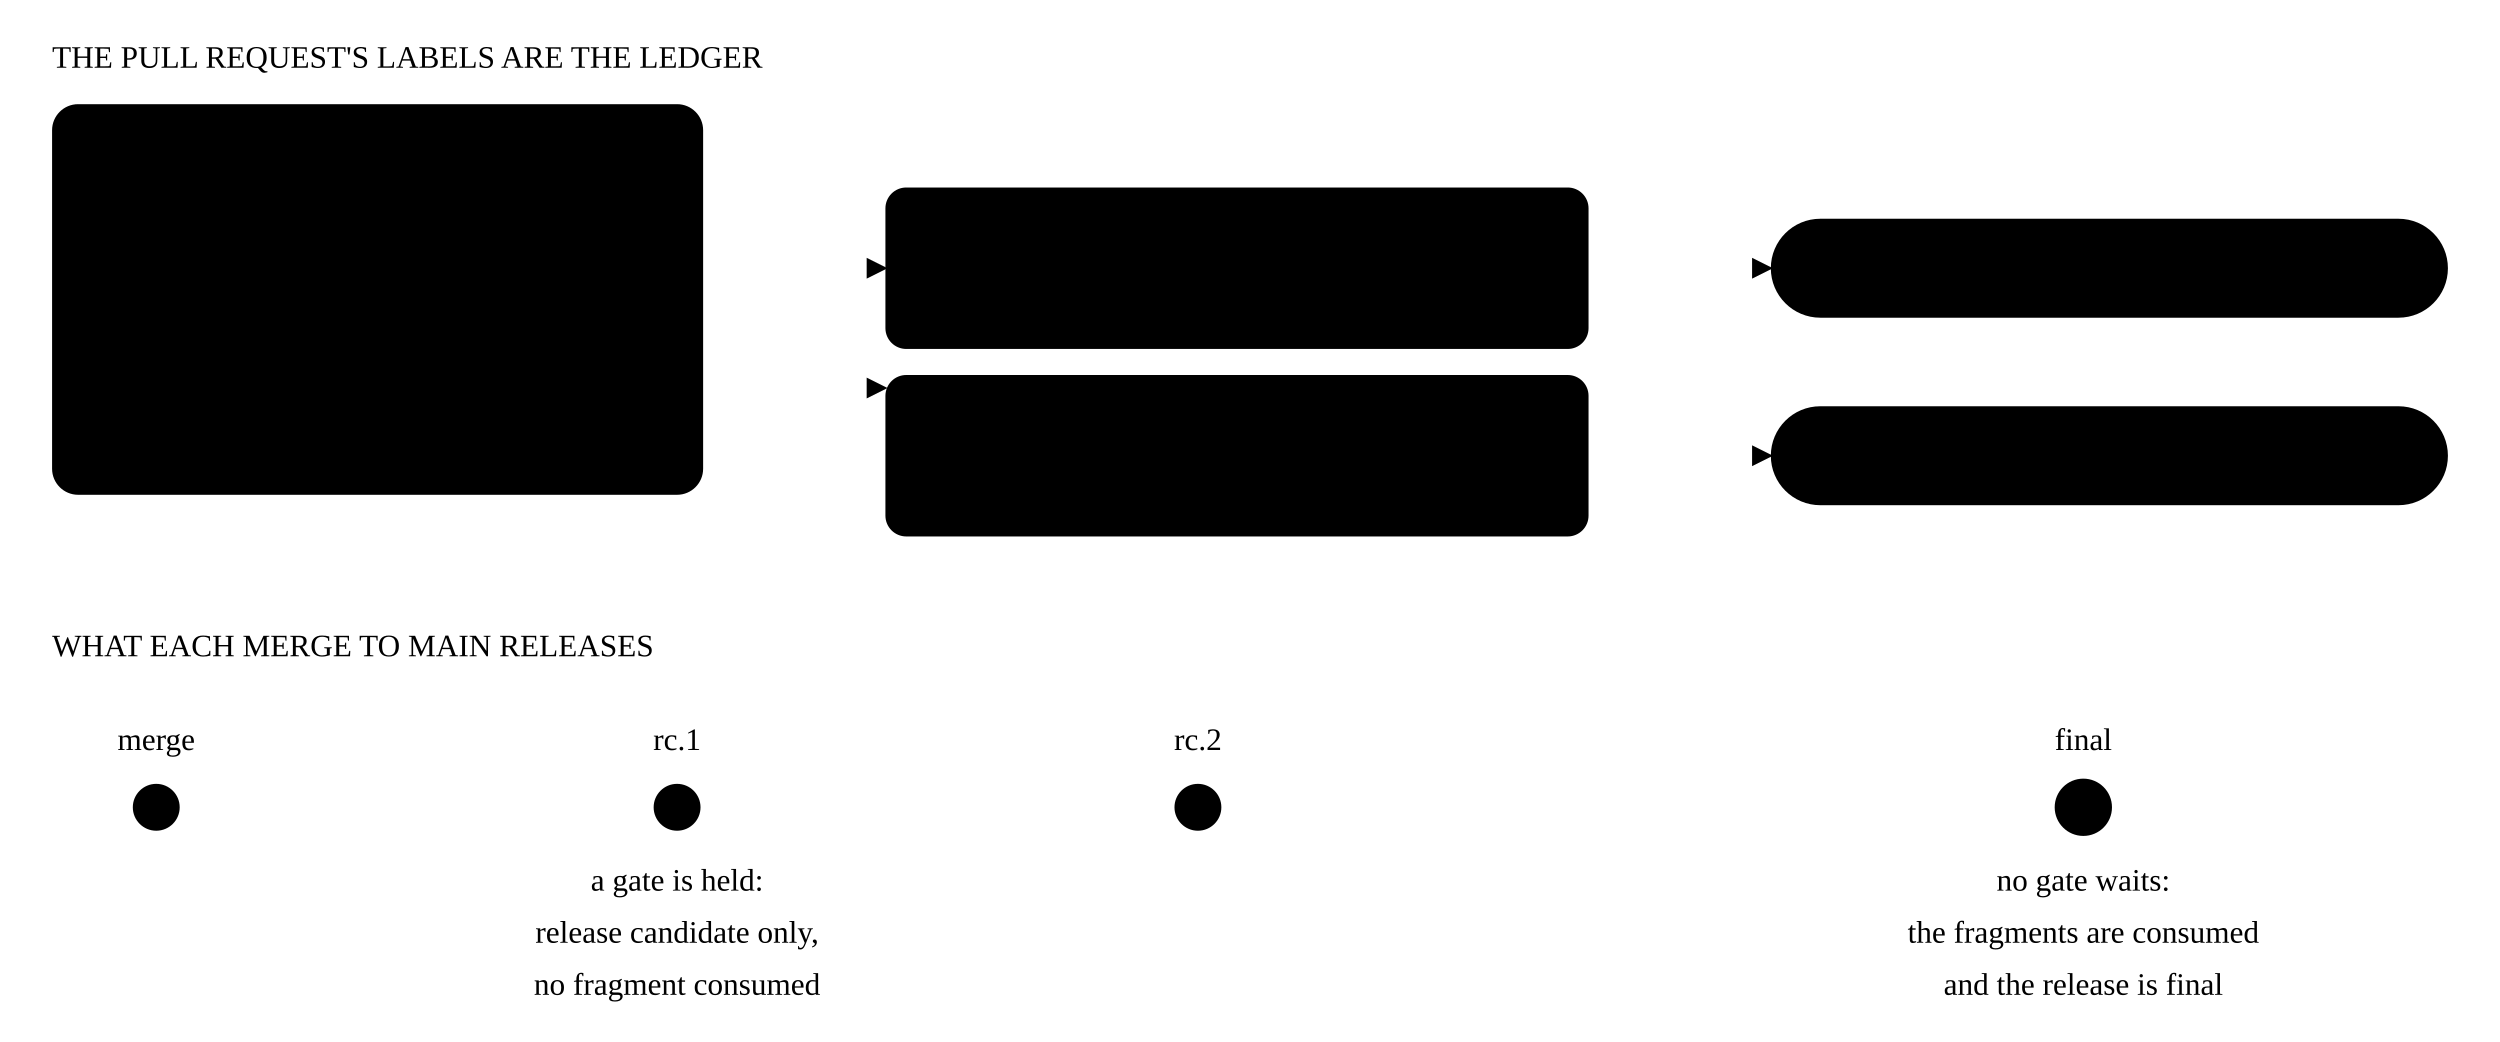
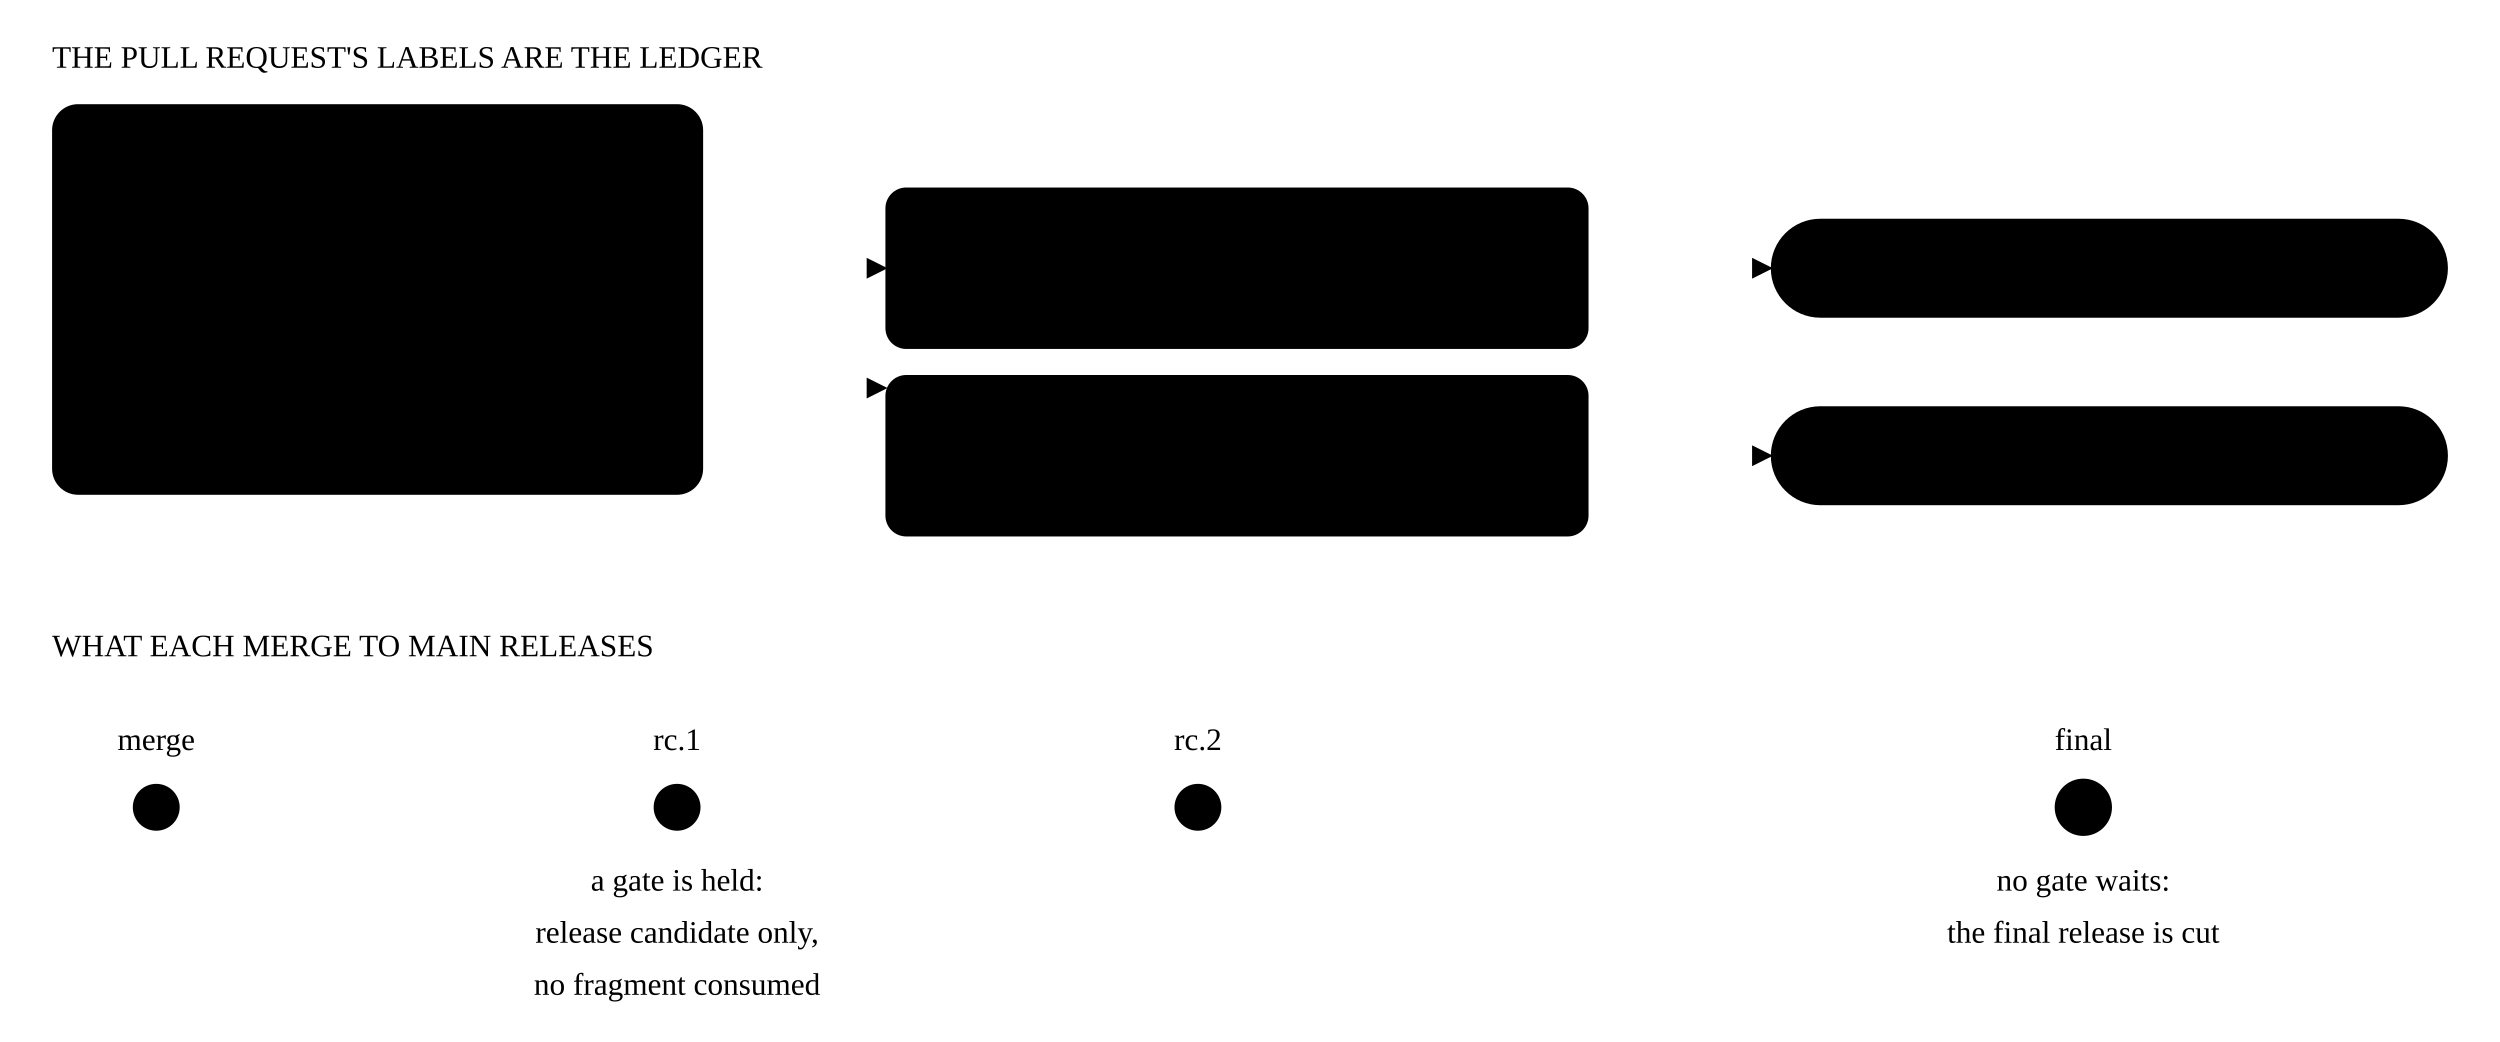
<svg viewBox="0 0 960 400" role="img" aria-labelledby="gate-ledger--t">
  <defs>
    <marker id="gate-ledger--arrow" viewBox="0 0 10 10" refX="9" refY="5" markerWidth="8" markerHeight="8" orient="auto">
      <path d="M0,0 L10,5 L0,10 z" class="fig-ink" />
    </marker>
  </defs>
  <text x="20" y="26" class="fig-muted fig-small">THE PULL REQUEST'S LABELS ARE THE LEDGER</text>
  <rect x="20" y="40" width="250" height="150" rx="10" class="fig-panel" />
  <text x="40" y="70" class="fig-ink fig-big">merged pull request</text>
  <rect x="40" y="86" width="150" height="34" rx="17" class="fig-panel" />
  <text x="115" y="108" text-anchor="middle" class="fig-you fig-text">gate:tester</text>
  <rect x="40" y="132" width="150" height="34" rx="17" class="fig-panel" />
  <text x="115" y="154" text-anchor="middle" class="fig-you fig-text">gate:devops</text>
  <path d="M270 103 H340" class="fig-you-line" marker-end="url(#gate-ledger--arrow)" />
  <path d="M270 149 H340" class="fig-you-line" marker-end="url(#gate-ledger--arrow)" />
  <rect x="340" y="72" width="270" height="62" rx="8" class="fig-panel" />
  <text x="356" y="97" class="fig-you fig-text">you pass the tester gate</text>
  <text x="356" y="119" class="fig-muted fig-small">walk its rows, or fr gate pass</text>
  <rect x="340" y="144" width="270" height="62" rx="8" class="fig-panel" />
  <text x="356" y="169" class="fig-you fig-text">you pass the devops gate</text>
  <text x="356" y="191" class="fig-muted fig-small">fr ops gate, or fr gate pass</text>
  <path d="M610 103 H680" class="fig-line" marker-end="url(#gate-ledger--arrow)" />
  <path d="M610 175 H680" class="fig-line" marker-end="url(#gate-ledger--arrow)" />
  <rect x="680" y="84" width="260" height="38" rx="19" class="fig-panel" />
  <text x="810" y="109" text-anchor="middle" class="fig-ok fig-text">gate:tester-passed</text>
  <rect x="680" y="156" width="260" height="38" rx="19" class="fig-panel" />
  <text x="810" y="181" text-anchor="middle" class="fig-ok fig-text">gate:devops-passed</text>
  <text x="20" y="252" class="fig-muted fig-small">WHAT EACH MERGE TO MAIN RELEASES</text>
  <path d="M40 310 H900" class="fig-line" />
  <path d="M40 310 H520" class="fig-accent-line fig-flow" />
  <circle cx="60" cy="310" r="9" class="fig-accent" />
  <circle cx="260" cy="310" r="9" class="fig-accent" />
  <circle cx="460" cy="310" r="9" class="fig-accent" />
  <circle cx="800" cy="310" r="11" class="fig-ok" />
  <text x="60" y="288" text-anchor="middle" class="fig-ink fig-text">merge</text>
  <text x="260" y="288" text-anchor="middle" class="fig-ink fig-text">rc.1</text>
  <text x="460" y="288" text-anchor="middle" class="fig-ink fig-text">rc.2</text>
  <text x="800" y="288" text-anchor="middle" class="fig-ink fig-text">final</text>
  <text x="260" y="342" text-anchor="middle" class="fig-muted fig-small">a gate is held:</text>
  <text x="260" y="362" text-anchor="middle" class="fig-muted fig-small">release candidate only,</text>
  <text x="260" y="382" text-anchor="middle" class="fig-muted fig-small">no fragment consumed</text>
  <text x="800" y="342" text-anchor="middle" class="fig-muted fig-small">no gate waits:</text>
-   <text x="800" y="362" text-anchor="middle" class="fig-muted fig-small">the fragments are consumed</text>
-   <text x="800" y="382" text-anchor="middle" class="fig-muted fig-small">and the release is final</text>
+   <text x="800" y="362" text-anchor="middle" class="fig-muted fig-small">the final release is cut</text>
</svg>
